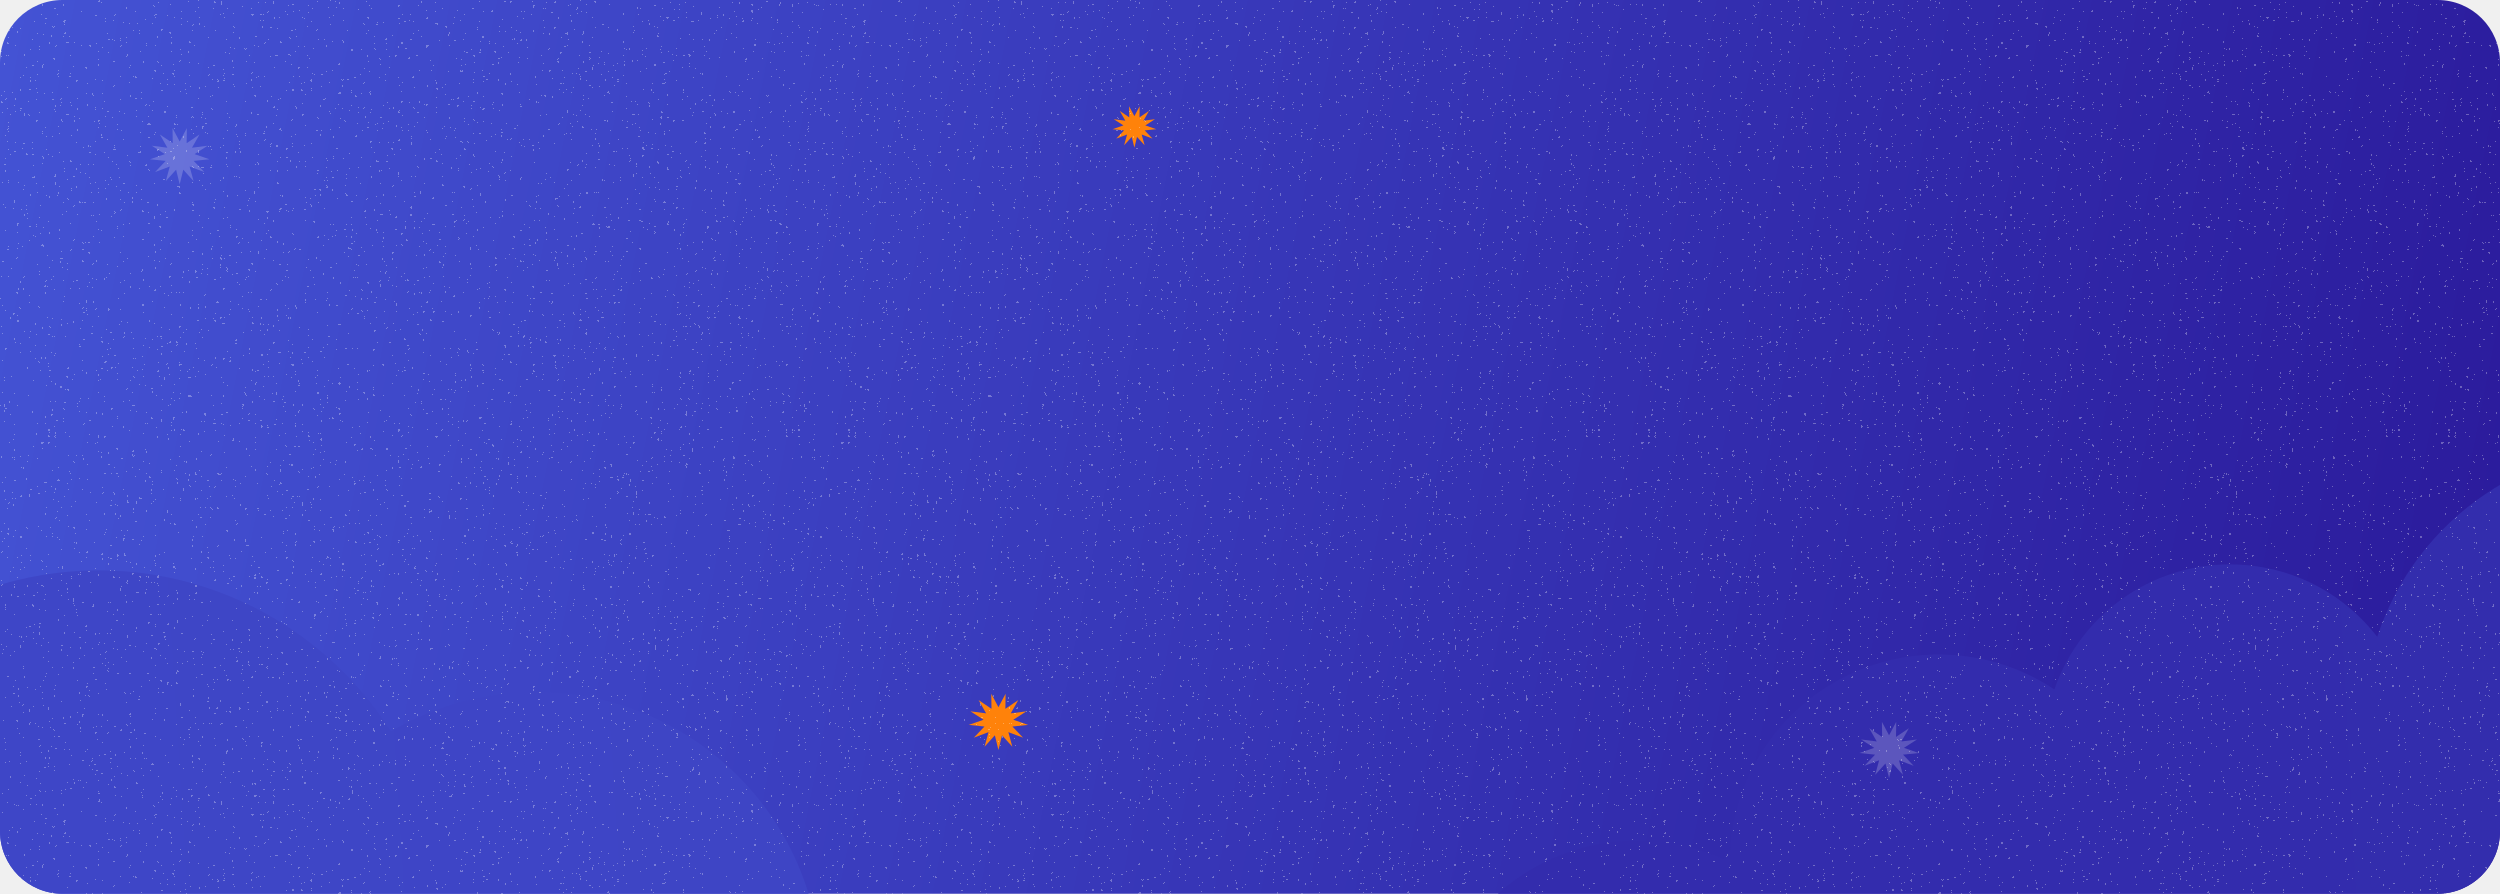
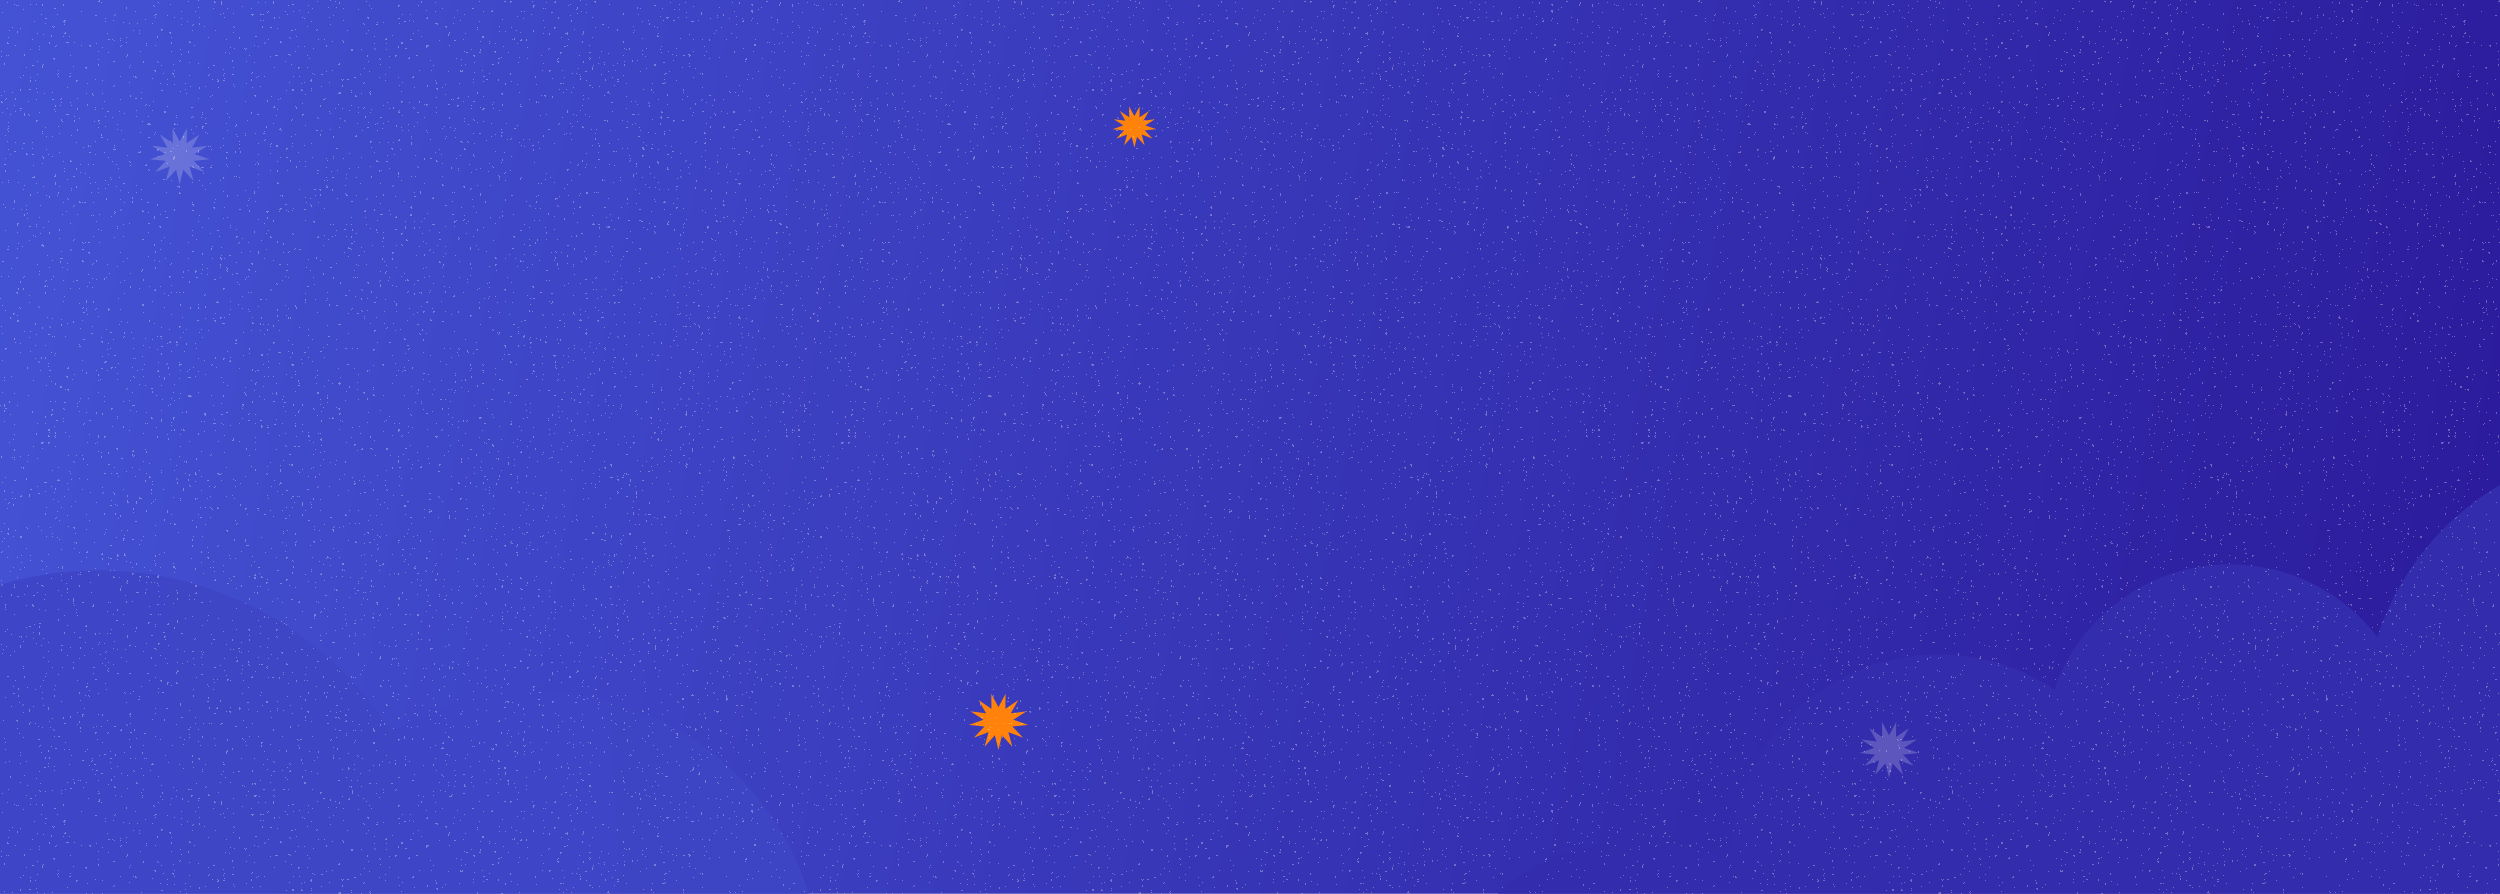
<svg xmlns="http://www.w3.org/2000/svg" width="800" height="286" fill="none" viewBox="0 0 800 286">
  <g filter="url(#a)">
    <g clip-path="url(#b)">
-       <rect width="800" height="286" fill="url(#c)" rx="20" />
+       <rect width="800" height="286" fill="url(#c)" rx="0" />
      <path fill="url(#d)" d="M457.198 330.638c2.825-36.754 34.955-64.261 71.768-61.446a66.856 66.856 0 0 1 22.46 5.728c.731-.984 1.464-1.966 2.226-2.922.02-.307.023-.608.045-.915 2.823-36.754 34.953-64.261 71.765-61.446a66.611 66.611 0 0 1 31.937 10.99c8.574-24.938 33.182-41.957 60.743-39.849 17.501 1.34 32.648 10.123 42.567 22.999 12.405-37.778 49.376-63.688 90.858-60.514 34.007 2.603 62.031 24.073 74.61 53.34a66.612 66.612 0 0 1 30.909-4.981c36.812 2.816 64.364 34.893 61.544 71.645-.06.9-.16 1.79-.27 2.68a88.82 88.82 0 0 1 21.88-1.029c48.74 3.73 85.23 46.202 81.5 94.863-3.74 48.662-46.28 85.09-95.03 81.36-1.03-.079-2.04-.201-3.05-.312-11.51 16.586-31.267 26.815-52.871 25.164-15.525-1.187-29.171-8.303-38.907-18.94-28.089 23.439-64.99 36.404-104.375 33.388-26.698-2.042-51.134-11.188-71.656-25.394-13.161 18.359-35.329 29.606-59.521 27.755-22.73-1.738-41.918-14.639-52.619-32.899-12.495 9.297-28.27 14.315-45.028 13.032-33.477-2.563-59.29-29.321-61.576-61.789a67.053 67.053 0 0 1-18.363 1.134c-36.809-2.813-64.364-34.888-61.546-71.642Z" />
      <path fill="#fff" d="M57.5 45.301 59.79 41l-.066 4.824 4.122-2.793-2.408 4.242 5.01-.644-4.198 2.688L67 50.968l-5.026.519 3.402 3.568-4.703-1.77 1.274 4.669-3.302-3.653L57.5 59l-1.145-4.699-3.302 3.653 1.274-4.669-4.703 1.77 3.402-3.568L48 50.968l4.75-1.651-4.198-2.688 5.01.644-2.408-4.242 4.122 2.793L55.21 41l2.29 4.301Z" opacity=".2" />
      <path fill="#FF820A" d="m363 37.17 1.688-3.17-.049 3.555 3.037-2.058-1.774 3.126 3.691-.475-3.093 1.98 3.5 1.217-3.703.382 2.506 2.63-3.465-1.305.939 3.44-2.433-2.691-.844 3.462-.844-3.462-2.433 2.691.939-3.44-3.465 1.305 2.507-2.63-3.704-.382 3.5-1.217-3.093-1.98 3.692.474-1.775-3.125 3.038 2.058-.05-3.555L363 37.17Z" />
      <path fill="#fff" d="m604.5 235.301 2.29-4.301-.066 4.824 4.122-2.793-2.408 4.242 5.01-.644-4.198 2.688 4.75 1.651-5.026.519 3.402 3.568-4.703-1.77 1.274 4.669-3.302-3.653L604.5 249l-1.145-4.699-3.302 3.653 1.274-4.669-4.702 1.77 3.401-3.568-5.026-.519 4.75-1.651-4.198-2.688 5.01.644-2.408-4.242 4.123 2.793-.067-4.824 2.29 4.301Z" opacity=".2" />
      <path fill="#FF820A" d="m319.5 226.301 2.29-4.301-.066 4.824 4.122-2.793-2.408 4.242 5.01-.644-4.198 2.688 4.75 1.651-5.026.519 3.402 3.568-4.703-1.77 1.274 4.669-3.302-3.653L319.5 240l-1.145-4.699-3.302 3.653 1.274-4.669-4.702 1.77 3.401-3.568-5.026-.519 4.75-1.651-4.198-2.688 5.01.644-2.408-4.242 4.123 2.793-.067-4.824 2.29 4.301Z" />
      <path fill="url(#e)" d="M149.266 224.173a91.442 91.442 0 0 0-24.179 9.879c-24.8-39.256-72.805-60.089-120.345-48.226-54.865 13.691-89.825 66.112-83.04 120.815a69.448 69.448 0 0 0-20.505 1.983c-37.236 9.291-59.892 46.99-50.606 84.205 9.286 37.215 46.999 59.849 84.235 50.557a69.342 69.342 0 0 0 22.416-10.056c18.785 18.978 46.81 27.856 74.609 20.919 17.85-4.455 32.71-14.72 43.1-28.263 15.535 7.074 33.473 9.155 51.327 4.699 17.133-4.275 31.523-13.898 41.838-26.637a91.453 91.453 0 0 0 25.37-2.66c48.965-12.218 78.761-61.797 66.549-110.733-12.212-48.937-61.804-78.7-110.769-66.482Z" />
    </g>
  </g>
  <defs>
    <linearGradient id="c" x1="-64.803" x2="817.062" y1="-44.627" y2="127.756" gradientUnits="userSpaceOnUse">
      <stop stop-color="#4658D9" />
      <stop offset="1" stop-color="#2B1B9C" />
    </linearGradient>
    <linearGradient id="d" x1="517.5" x2="989.631" y1="291" y2="265.913" gradientUnits="userSpaceOnUse">
      <stop stop-color="#332CAD" />
      <stop offset="1" stop-color="#332DAD" />
    </linearGradient>
    <linearGradient id="e" x1="265.988" x2="-10.109" y1="254.622" y2="272.167" gradientUnits="userSpaceOnUse">
      <stop stop-color="#3E45C5" />
      <stop offset="1" stop-color="#3E46C7" />
    </linearGradient>
    <clipPath id="b">
-       <rect width="800" height="286" fill="#fff" rx="20" />
+       <rect width="800" height="286" fill="#fff" rx="0" />
    </clipPath>
    <filter id="a" width="800" height="286" x="0" y="0" color-interpolation-filters="sRGB" filterUnits="userSpaceOnUse">
      <feFlood flood-opacity="0" result="BackgroundImageFix" />
      <feBlend in="SourceGraphic" in2="BackgroundImageFix" result="shape" />
      <feTurbulence baseFrequency="1 1" numOctaves="3" result="noise" seed="6859" stitchTiles="stitch" type="fractalNoise" />
      <feColorMatrix in="noise" result="alphaNoise" type="luminanceToAlpha" />
      <feComponentTransfer in="alphaNoise" result="coloredNoise1">
        <feFuncA tableValues="0 0 0 0 0 0 0 0 0 0 0 0 0 0 0 0 0 0 0 0 0 1 1 1 1 1 1 1 1 1 0 0 0 0 0 0 0 0 0 0 0 0 0 0 0 0 0 0 0 0 0 0 0 0 0 0 0 0 0 0 0 0 0 0 0 0 0 0 0 0 0 0 0 0 0 0 0 0 0 0 0 0 0 0 0 0 0 0 0 0 0 0 0 0 0 0 0 0 0 0" type="discrete" />
      </feComponentTransfer>
      <feComposite in="coloredNoise1" in2="shape" operator="in" result="noise1Clipped" />
      <feFlood flood-color="rgba(255, 255, 255, 0.3)" result="color1Flood" />
      <feComposite in="color1Flood" in2="noise1Clipped" operator="in" result="color1" />
      <feMerge result="effect1_noise_193_1559">
        <feMergeNode in="shape" />
        <feMergeNode in="color1" />
      </feMerge>
    </filter>
  </defs>
</svg>
